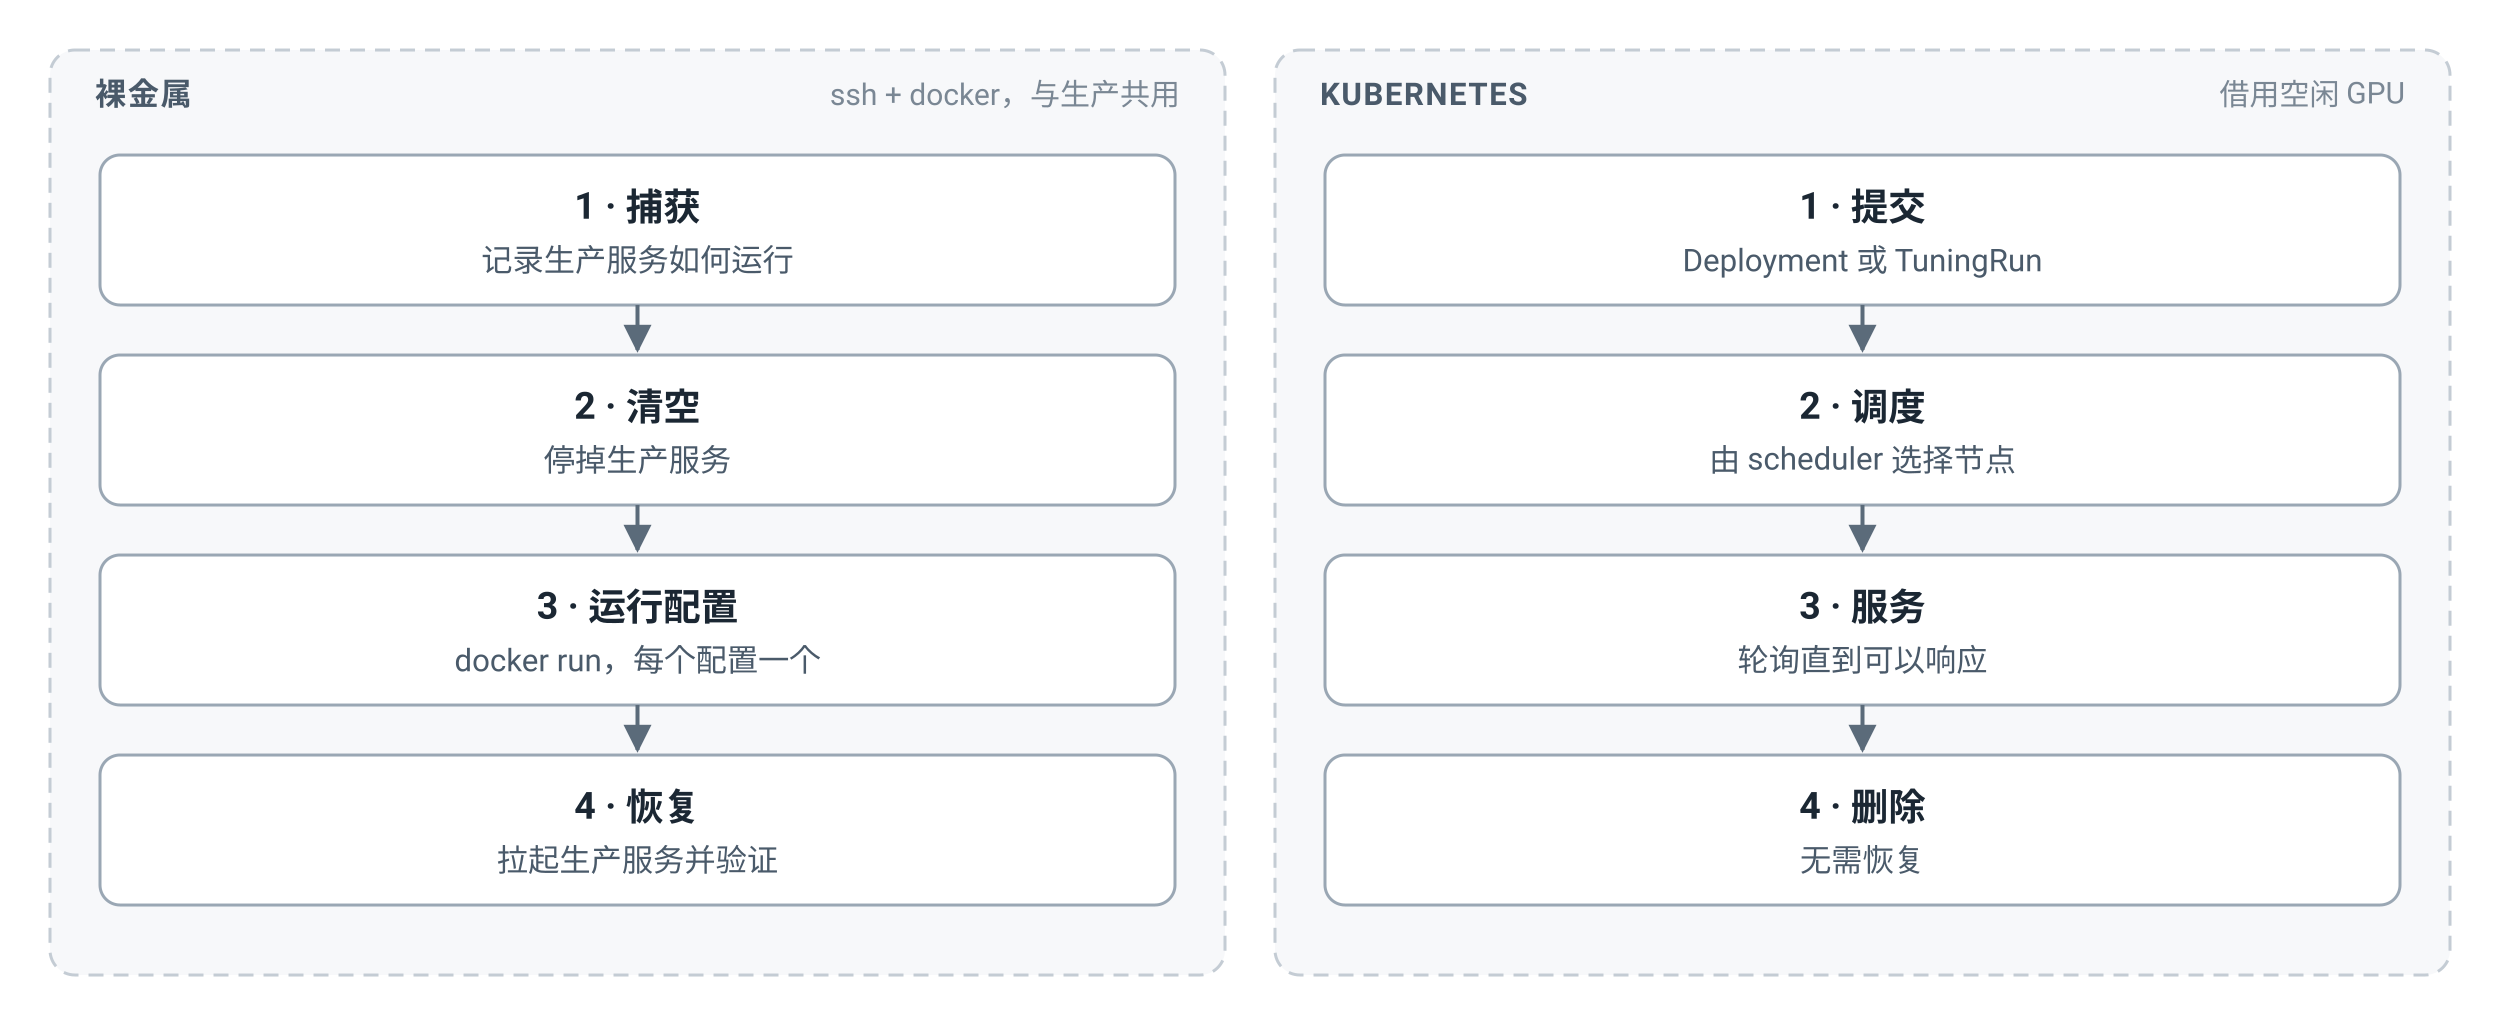
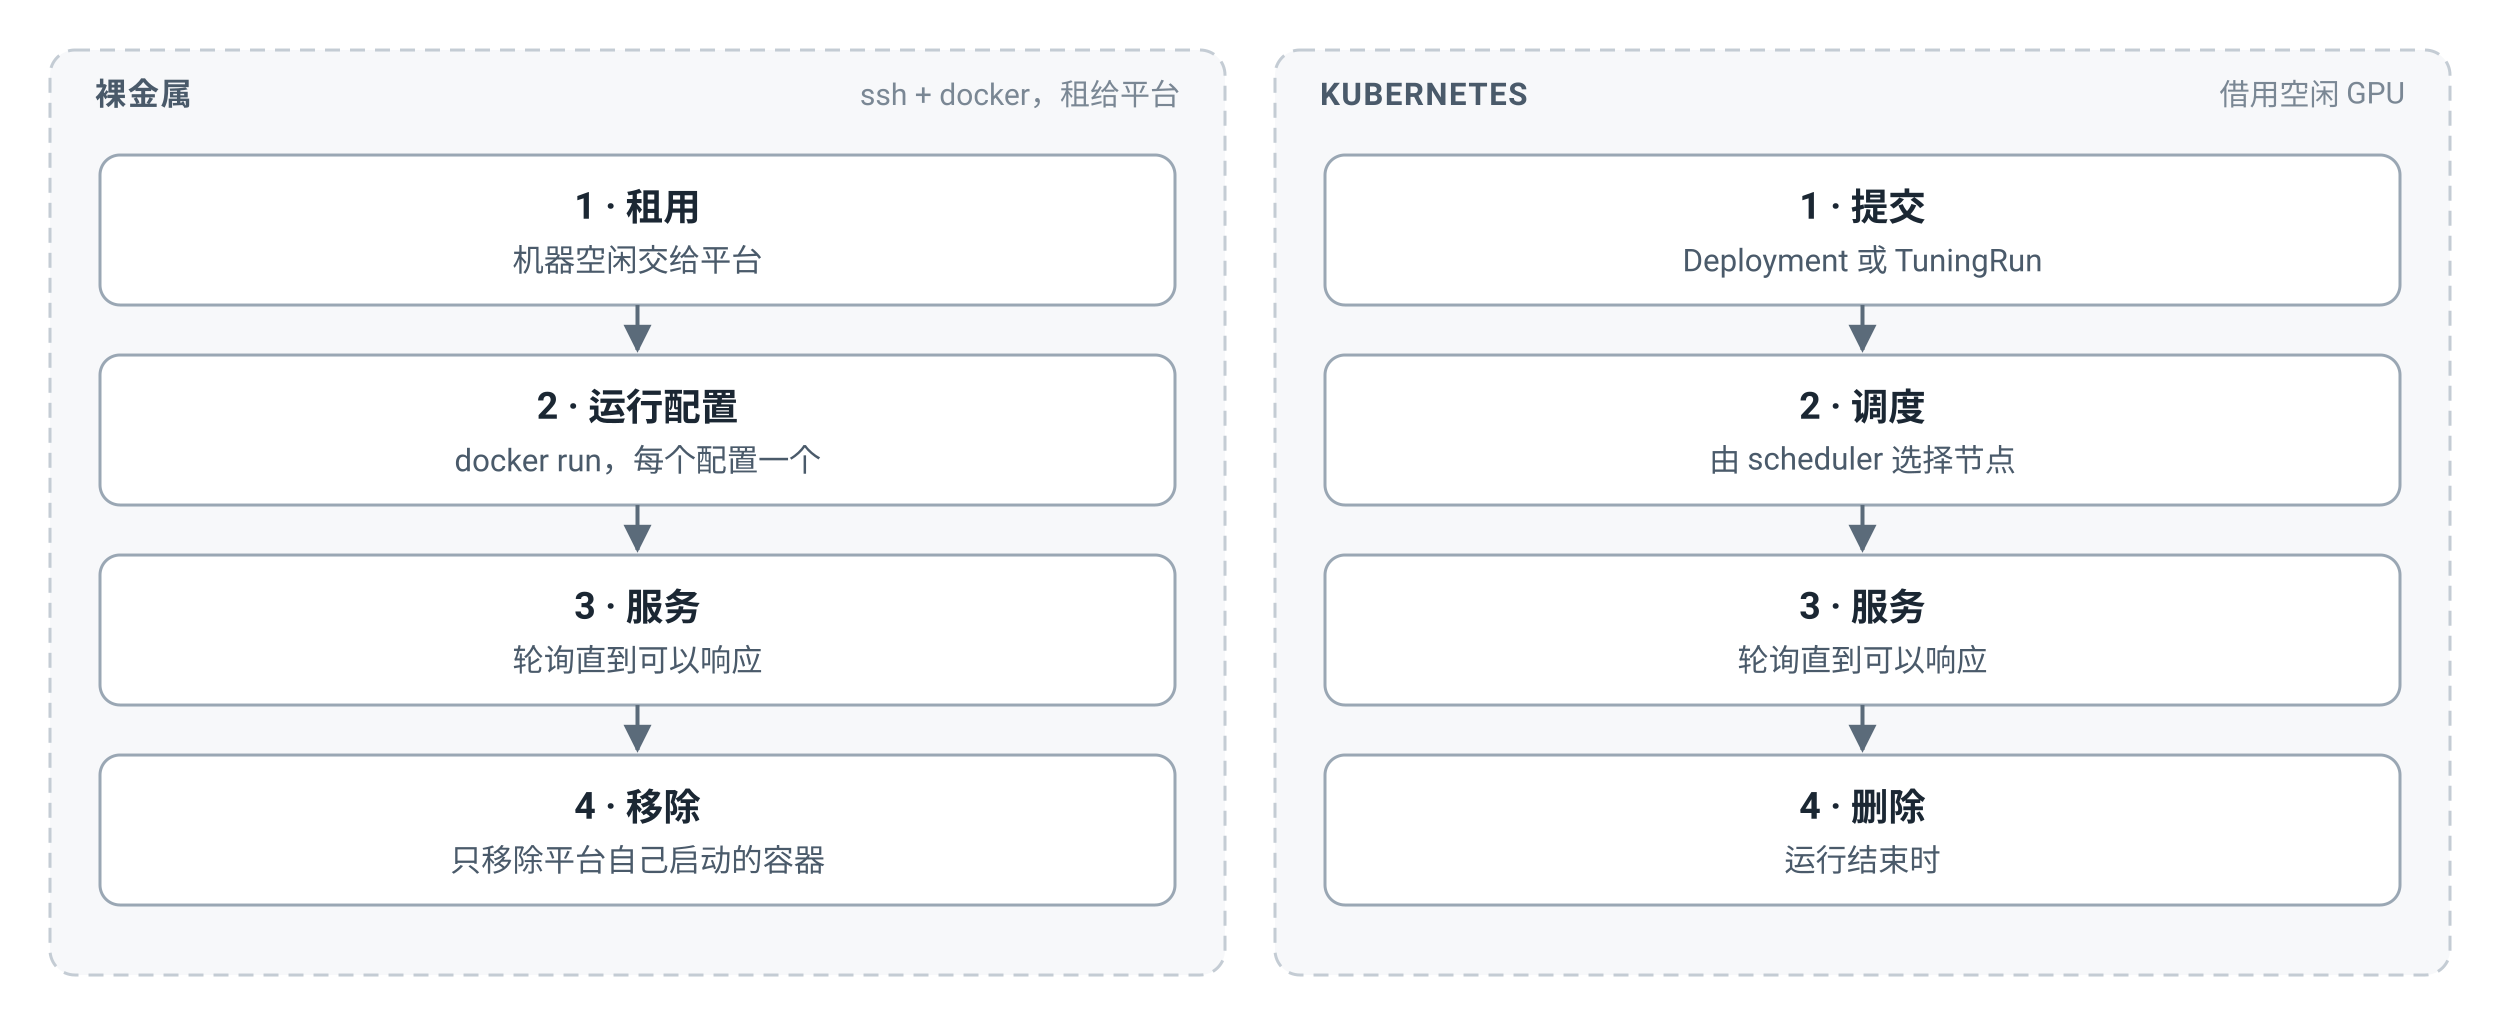
<svg xmlns="http://www.w3.org/2000/svg" viewBox="0 0 1000 410" font-family="-apple-system, Segoe UI, Roboto, Helvetica, Arial, sans-serif">
  <defs>
    <marker id="a-grey" viewBox="0 0 10 10" refX="9" refY="5" markerWidth="7" markerHeight="7" orient="auto-start-reverse">
      <path d="M0 0 L10 5 L0 10 z" fill="#5b6b7a" />
    </marker>
    <marker id="a-green" viewBox="0 0 10 10" refX="9" refY="5" markerWidth="7" markerHeight="7" orient="auto-start-reverse">
      <path d="M0 0 L10 5 L0 10 z" fill="#2f6f4f" />
    </marker>
    <marker id="a-orange" viewBox="0 0 10 10" refX="9" refY="5" markerWidth="7" markerHeight="7" orient="auto-start-reverse">
      <path d="M0 0 L10 5 L0 10 z" fill="#c07a2c" />
    </marker>
    <marker id="a-purple" viewBox="0 0 10 10" refX="9" refY="5" markerWidth="7" markerHeight="7" orient="auto-start-reverse">
      <path d="M0 0 L10 5 L0 10 z" fill="#8b72be" />
    </marker>
    <marker id="a-red" viewBox="0 0 10 10" refX="9" refY="5" markerWidth="7" markerHeight="7" orient="auto-start-reverse">
      <path d="M0 0 L10 5 L0 10 z" fill="#c96161" />
    </marker>
    <marker id="a-blue" viewBox="0 0 10 10" refX="9" refY="5" markerWidth="7" markerHeight="7" orient="auto-start-reverse">
      <path d="M0 0 L10 5 L0 10 z" fill="#5b85c9" />
    </marker>
  </defs>
  <rect width="1000" height="410" fill="#ffffff" />
  <rect x="20" y="20" width="470" height="370" rx="10" fill="#f7f8fa" stroke="#c4ccd4" stroke-width="1.2" stroke-dasharray="6 4" />
  <text x="38" y="42" font-size="12.5" fill="#4a5a6a" font-weight="700" letter-spacing="0.6" text-anchor="start">裸金属</text>
-   <text x="472" y="42" font-size="12" fill="#7a8794" text-anchor="end">ssh + docker，与生产共用</text>
+   <text x="472" y="42" font-size="12" fill="#7a8794" text-anchor="end">ssh + docker，租给平台</text>
  <rect x="40" y="62" width="430" height="60" rx="8" fill="#ffffff" stroke="#9aa7b4" stroke-width="1.2" />
-   <text x="255.0" y="87.5" font-size="15" fill="#1b2733" font-weight="700" text-anchor="middle">1 · 捕获</text>
-   <text x="255.0" y="108.5" font-size="12.5" fill="#4a5a6a" text-anchor="middle">记录生产服务如何运行</text>
+   <text x="255.0" y="87.5" font-size="15" fill="#1b2733" font-weight="700" text-anchor="middle">1 · 租用</text>
+   <text x="255.0" y="108.5" font-size="12.5" fill="#4a5a6a" text-anchor="middle">机器空闲交给平台</text>
  <path d="M255 122 L255 140" fill="none" stroke="#5b6b7a" stroke-width="1.6" marker-end="url(#a-grey)" />
  <rect x="40" y="142" width="430" height="60" rx="8" fill="#ffffff" stroke="#9aa7b4" stroke-width="1.2" />
-   <text x="255.0" y="167.5" font-size="15" fill="#1b2733" font-weight="700" text-anchor="middle">2 · 清空</text>
-   <text x="255.0" y="188.5" font-size="12.5" fill="#4a5a6a" text-anchor="middle">停掉生产服务</text>
+   <text x="255.0" y="167.5" font-size="15" fill="#1b2733" font-weight="700" text-anchor="middle">2 · 运行配置</text>
+   <text x="255.0" y="188.5" font-size="12.5" fill="#4a5a6a" text-anchor="middle">docker run，每个配置一个</text>
  <path d="M255 202 L255 220" fill="none" stroke="#5b6b7a" stroke-width="1.6" marker-end="url(#a-grey)" />
  <rect x="40" y="222" width="430" height="60" rx="8" fill="#ffffff" stroke="#9aa7b4" stroke-width="1.2" />
-   <text x="255.0" y="247.5" font-size="15" fill="#1b2733" font-weight="700" text-anchor="middle">3 · 运行配置</text>
-   <text x="255.0" y="268.5" font-size="12.5" fill="#4a5a6a" text-anchor="middle">docker run，每个配置一个</text>
+   <text x="255.0" y="247.5" font-size="15" fill="#1b2733" font-weight="700" text-anchor="middle">3 · 服务</text>
+   <text x="255.0" y="268.5" font-size="12.5" fill="#4a5a6a" text-anchor="middle">轮询直到可以响应</text>
  <path d="M255 282 L255 300" fill="none" stroke="#5b6b7a" stroke-width="1.6" marker-end="url(#a-grey)" />
  <rect x="40" y="302" width="430" height="60" rx="8" fill="#ffffff" stroke="#9aa7b4" stroke-width="1.2" />
-   <text x="255.0" y="327.5" font-size="15" fill="#1b2733" font-weight="700" text-anchor="middle">4 · 恢复</text>
-   <text x="255.0" y="348.5" font-size="12.5" fill="#4a5a6a" text-anchor="middle">拉起生产服务并验证</text>
+   <text x="255.0" y="327.5" font-size="15" fill="#1b2733" font-weight="700" text-anchor="middle">4 · 移除</text>
+   <text x="255.0" y="348.5" font-size="12.5" fill="#4a5a6a" text-anchor="middle">只移除平台自己启动的容器</text>
  <rect x="510" y="20" width="470" height="370" rx="10" fill="#f7f8fa" stroke="#c4ccd4" stroke-width="1.2" stroke-dasharray="6 4" />
  <text x="528" y="42" font-size="12.5" fill="#4a5a6a" font-weight="700" letter-spacing="0.6" text-anchor="start">KUBERNETES</text>
  <text x="962" y="42" font-size="12" fill="#7a8794" text-anchor="end">借用空闲 GPU</text>
  <rect x="530" y="62" width="430" height="60" rx="8" fill="#ffffff" stroke="#9aa7b4" stroke-width="1.2" />
  <text x="745.0" y="87.5" font-size="15" fill="#1b2733" font-weight="700" text-anchor="middle">1 · 提交</text>
  <text x="745.0" y="108.5" font-size="12.5" fill="#4a5a6a" text-anchor="middle">Deployment 或 TuningRun</text>
  <path d="M745 122 L745 140" fill="none" stroke="#5b6b7a" stroke-width="1.6" marker-end="url(#a-grey)" />
  <rect x="530" y="142" width="430" height="60" rx="8" fill="#ffffff" stroke="#9aa7b4" stroke-width="1.2" />
  <text x="745.0" y="167.5" font-size="15" fill="#1b2733" font-weight="700" text-anchor="middle">2 · 调度</text>
  <text x="745.0" y="188.5" font-size="12.5" fill="#4a5a6a" text-anchor="middle">由 scheduler 选择节点</text>
  <path d="M745 202 L745 220" fill="none" stroke="#5b6b7a" stroke-width="1.6" marker-end="url(#a-grey)" />
  <rect x="530" y="222" width="430" height="60" rx="8" fill="#ffffff" stroke="#9aa7b4" stroke-width="1.2" />
  <text x="745.0" y="247.5" font-size="15" fill="#1b2733" font-weight="700" text-anchor="middle">3 · 服务</text>
  <text x="745.0" y="268.5" font-size="12.5" fill="#4a5a6a" text-anchor="middle">轮询直到可以响应</text>
  <path d="M745 282 L745 300" fill="none" stroke="#5b6b7a" stroke-width="1.6" marker-end="url(#a-grey)" />
  <rect x="530" y="302" width="430" height="60" rx="8" fill="#ffffff" stroke="#9aa7b4" stroke-width="1.2" />
  <text x="745.0" y="327.5" font-size="15" fill="#1b2733" font-weight="700" text-anchor="middle">4 · 删除</text>
-   <text x="745.0" y="348.5" font-size="12.5" fill="#4a5a6a" text-anchor="middle">无需恢复</text>
+   <text x="745.0" y="348.5" font-size="12.5" fill="#4a5a6a" text-anchor="middle">运行结束时</text>
</svg>
